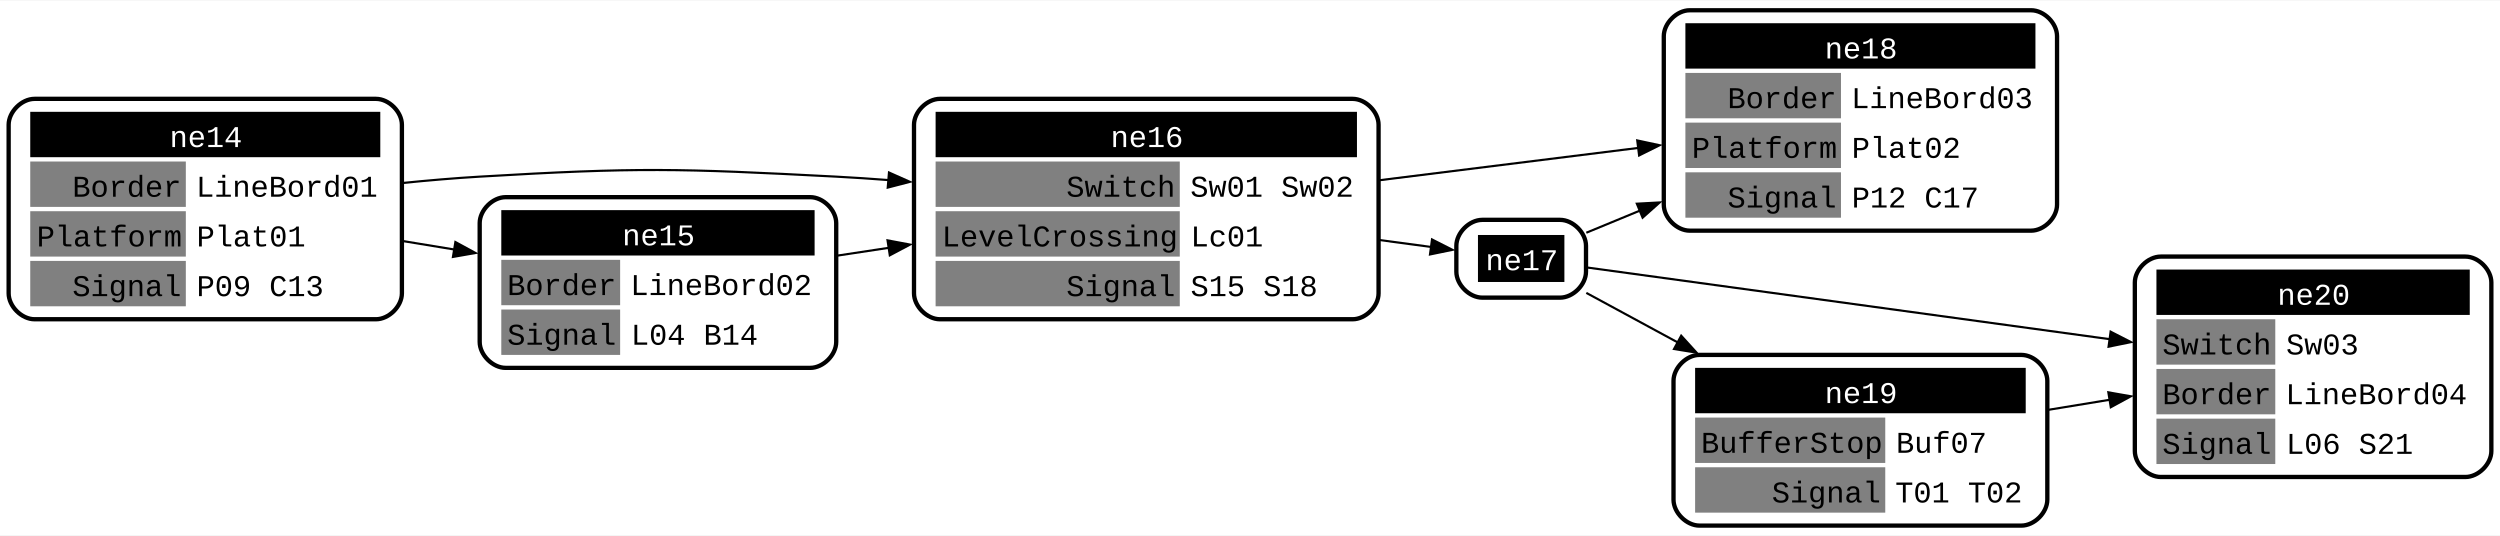
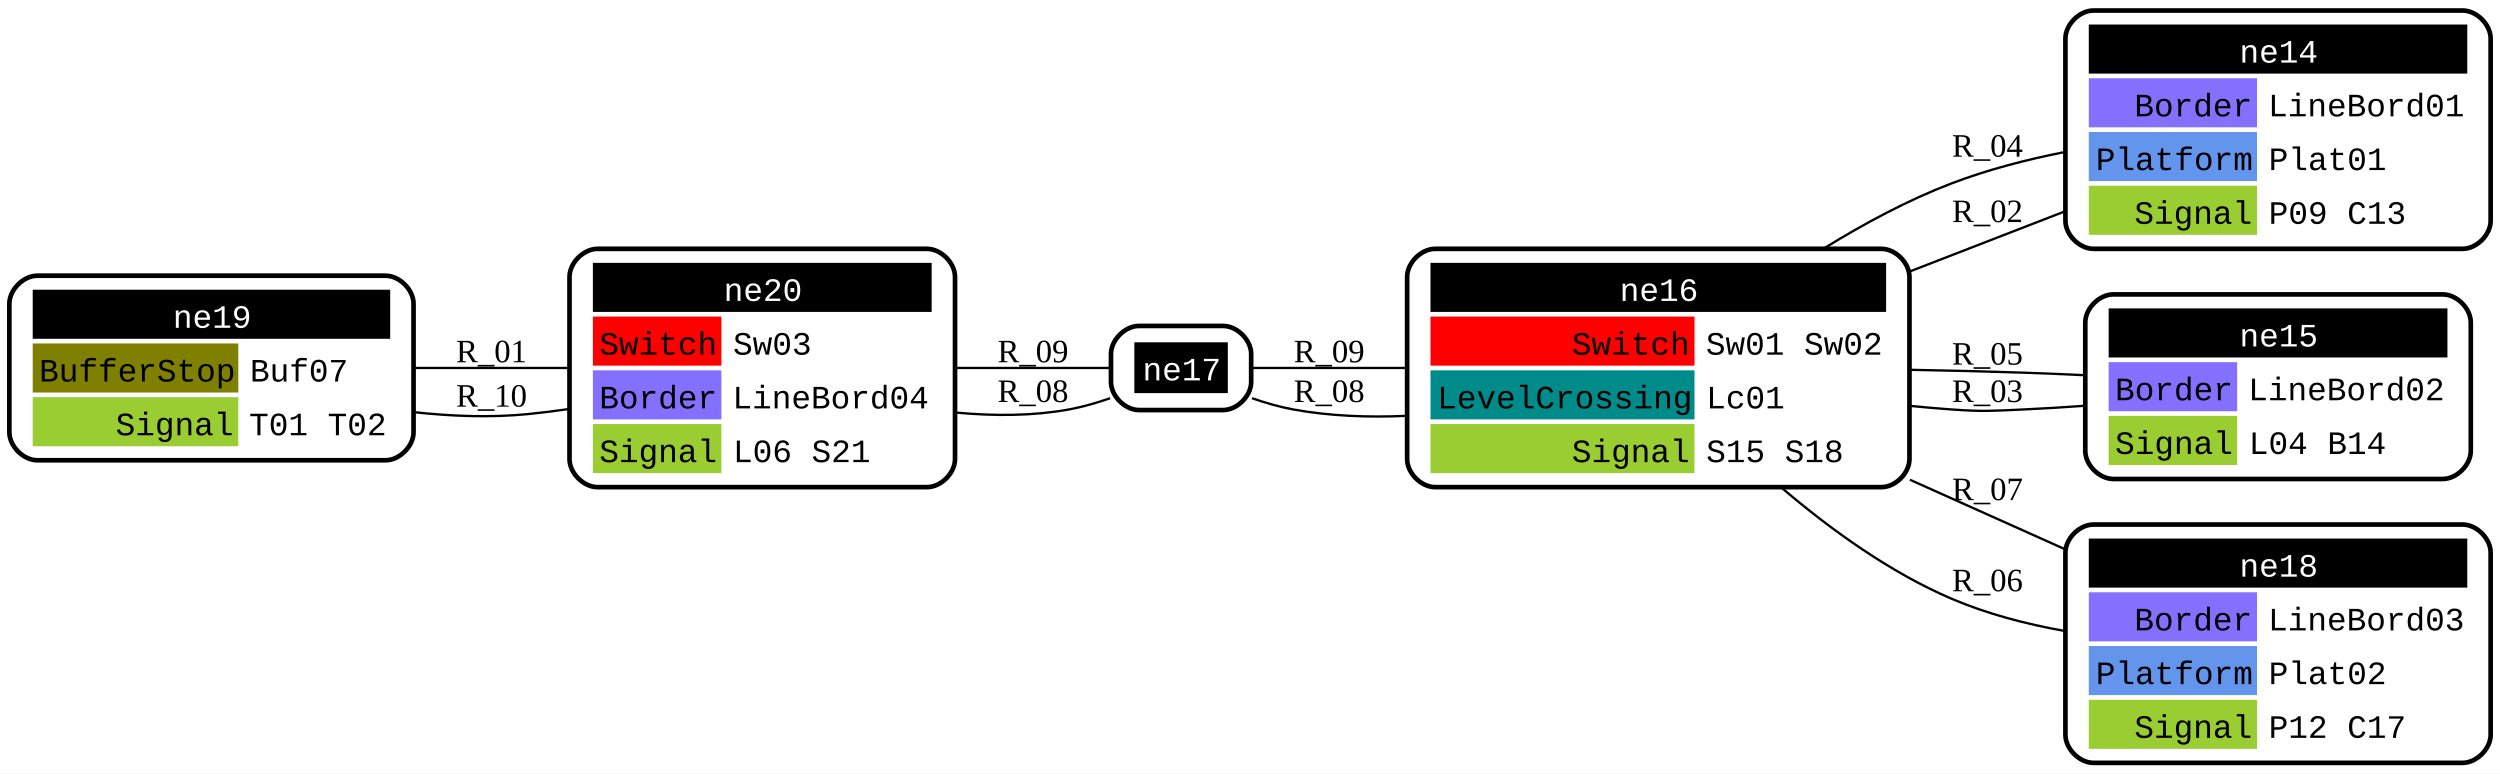
- <svg xmlns="http://www.w3.org/2000/svg" width="1157pt" height="248pt" viewBox="0.00 0.00 1157.00 247.50">
-   <g id="graph0" class="graph" transform="scale(1 1) rotate(0) translate(4 243.5)">
-     <polygon fill="white" stroke="none" points="-4,4 -4,-243.5 1153,-243.5 1153,4 -4,4" />
+ <svg xmlns="http://www.w3.org/2000/svg" width="1070pt" height="331pt" viewBox="0.00 0.00 1070.00 331.00">
+   <g id="graph0" class="graph" transform="scale(1 1) rotate(0) translate(4 327)">
+     <polygon fill="white" stroke="none" points="-4,4 -4,-327 1066,-327 1066,4 -4,4" />
    <g id="node1" class="node">
-       <path fill="white" stroke="black" stroke-width="2" d="M12,-96C12,-96 170,-96 170,-96 176,-96 182,-102 182,-108 182,-108 182,-186 182,-186 182,-192 176,-198 170,-198 170,-198 12,-198 12,-198 6,-198 0,-192 0,-186 0,-186 0,-108 0,-108 0,-102 6,-96 12,-96" />
-       <polygon fill="white" stroke="none" points="8,-100 8,-194 174,-194 174,-100 8,-100" />
-       <polygon fill="black" stroke="none" points="10,-171 10,-192 172,-192 172,-171 10,-171" />
-       <text text-anchor="start" x="74.5" y="-175.7" font-family="Courier New" font-size="14.00" fill="white">ne14</text>
-       <polygon fill="grey" stroke="none" points="10,-148 10,-169 82,-169 82,-148 10,-148" />
-       <text text-anchor="start" x="29.5" y="-152.7" font-family="Courier New" font-size="14.00">Border</text>
-       <text text-anchor="start" x="86.75" y="-152.7" font-family="Courier New" font-size="14.00">LineBord01</text>
-       <polygon fill="grey" stroke="none" points="10,-125 10,-146 82,-146 82,-125 10,-125" />
-       <text text-anchor="start" x="13" y="-129.7" font-family="Courier New" font-size="14.00">Platform</text>
-       <text text-anchor="start" x="87" y="-129.7" font-family="Courier New" font-size="14.00">Plat01</text>
-       <polygon fill="grey" stroke="none" points="10,-102 10,-123 82,-123 82,-102 10,-102" />
-       <text text-anchor="start" x="29.5" y="-106.7" font-family="Courier New" font-size="14.00">Signal</text>
-       <text text-anchor="start" x="87" y="-106.7" font-family="Courier New" font-size="14.00">P09 C13</text>
+       <path fill="white" stroke="black" stroke-width="2" d="M12,-130C12,-130 161,-130 161,-130 167,-130 173,-136 173,-142 173,-142 173,-197 173,-197 173,-203 167,-209 161,-209 161,-209 12,-209 12,-209 6,-209 0,-203 0,-197 0,-197 0,-142 0,-142 0,-136 6,-130 12,-130" />
+       <polygon fill="white" stroke="none" points="8,-134 8,-205 165,-205 165,-134 8,-134" />
+       <polygon fill="black" stroke="none" points="10,-182 10,-203 163,-203 163,-182 10,-182" />
+       <text text-anchor="start" x="70" y="-186.7" font-family="Courier New" font-size="14.00" fill="white">ne19</text>
+       <polygon fill="olive" stroke="none" points="10,-159 10,-180 98,-180 98,-159 10,-159" />
+       <text text-anchor="start" x="12.75" y="-163.7" font-family="Courier New" font-size="14.00">BufferStop</text>
+       <text text-anchor="start" x="103" y="-163.7" font-family="Courier New" font-size="14.00">Buf07</text>
+       <polygon fill="yellowgreen" stroke="none" points="10,-136 10,-157 98,-157 98,-136 10,-136" />
+       <text text-anchor="start" x="45.5" y="-140.7" font-family="Courier New" font-size="14.00">Signal</text>
+       <text text-anchor="start" x="102.62" y="-140.7" font-family="Courier New" font-size="14.00">T01 T02</text>
    </g>
    <g id="node2" class="node">
-       <path fill="white" stroke="black" stroke-width="2" d="M431,-96C431,-96 622,-96 622,-96 628,-96 634,-102 634,-108 634,-108 634,-186 634,-186 634,-192 628,-198 622,-198 622,-198 431,-198 431,-198 425,-198 419,-192 419,-186 419,-186 419,-108 419,-108 419,-102 425,-96 431,-96" />
-       <polygon fill="white" stroke="none" points="427,-100 427,-194 626,-194 626,-100 427,-100" />
-       <polygon fill="black" stroke="none" points="429,-171 429,-192 624,-192 624,-171 429,-171" />
-       <text text-anchor="start" x="510" y="-175.7" font-family="Courier New" font-size="14.00" fill="white">ne16</text>
-       <polygon fill="grey" stroke="none" points="429,-148 429,-169 542,-169 542,-148 429,-148" />
-       <text text-anchor="start" x="489.5" y="-152.7" font-family="Courier New" font-size="14.00">Switch</text>
-       <text text-anchor="start" x="546.88" y="-152.7" font-family="Courier New" font-size="14.00">Sw01 Sw02</text>
-       <polygon fill="grey" stroke="none" points="429,-125 429,-146 542,-146 542,-125 429,-125" />
-       <text text-anchor="start" x="431.88" y="-129.7" font-family="Courier New" font-size="14.00">LevelCrossing</text>
-       <text text-anchor="start" x="547" y="-129.7" font-family="Courier New" font-size="14.00">Lc01</text>
-       <polygon fill="grey" stroke="none" points="429,-102 429,-123 542,-123 542,-102 429,-102" />
-       <text text-anchor="start" x="489.5" y="-106.7" font-family="Courier New" font-size="14.00">Signal</text>
-       <text text-anchor="start" x="547" y="-106.7" font-family="Courier New" font-size="14.00">S15 S18</text>
+       <path fill="white" stroke="black" stroke-width="2" d="M251.75,-118.5C251.75,-118.5 392.75,-118.5 392.75,-118.5 398.75,-118.5 404.75,-124.5 404.75,-130.5 404.75,-130.5 404.75,-208.5 404.75,-208.5 404.75,-214.5 398.75,-220.5 392.75,-220.5 392.75,-220.5 251.75,-220.5 251.75,-220.5 245.75,-220.5 239.75,-214.5 239.75,-208.5 239.75,-208.5 239.75,-130.5 239.75,-130.5 239.75,-124.5 245.75,-118.5 251.75,-118.5" />
+       <polygon fill="white" stroke="none" points="247.75,-122.5 247.75,-216.5 396.75,-216.5 396.75,-122.5 247.75,-122.5" />
+       <polygon fill="black" stroke="none" points="249.75,-193.5 249.75,-214.5 394.75,-214.5 394.75,-193.5 249.75,-193.5" />
+       <text text-anchor="start" x="305.75" y="-198.2" font-family="Courier New" font-size="14.00" fill="white">ne20</text>
+       <polygon fill="red" stroke="none" points="249.75,-170.5 249.75,-191.5 304.75,-191.5 304.75,-170.5 249.75,-170.5" />
+       <text text-anchor="start" x="252.5" y="-175.2" font-family="Courier New" font-size="14.00">Switch</text>
+       <text text-anchor="start" x="309.75" y="-175.2" font-family="Courier New" font-size="14.00">Sw03</text>
+       <polygon fill="#8470ff" stroke="none" points="249.75,-147.5 249.75,-168.5 304.75,-168.5 304.75,-147.5 249.75,-147.5" />
+       <text text-anchor="start" x="252.5" y="-152.2" font-family="Courier New" font-size="14.00">Border</text>
+       <text text-anchor="start" x="309.5" y="-152.2" font-family="Courier New" font-size="14.00">LineBord04</text>
+       <polygon fill="yellowgreen" stroke="none" points="249.75,-124.5 249.75,-145.5 304.75,-145.5 304.75,-124.5 249.75,-124.5" />
+       <text text-anchor="start" x="252.5" y="-129.2" font-family="Courier New" font-size="14.00">Signal</text>
+       <text text-anchor="start" x="309.75" y="-129.2" font-family="Courier New" font-size="14.00">L06 S21</text>
    </g>
    <g id="edge1" class="edge">
-       <path fill="none" stroke="black" d="M182.39,-159.07C194.35,-160.28 206.45,-161.32 218,-162 291.2,-166.34 309.77,-165.84 383,-162 390.94,-161.58 399.12,-161.04 407.36,-160.4" />
-       <polygon fill="black" stroke="black" points="407.42,-163.91 417.1,-159.6 406.84,-156.93 407.42,-163.91" />
+       <path fill="none" stroke="black" d="M173.21,-169.5C194.84,-169.5 218.01,-169.5 239.44,-169.5" />
+       <text text-anchor="middle" x="206.38" y="-171.95" font-family="Times New Roman,serif" font-size="14.00">R_01</text>
+     </g>
+     <g id="edge12" class="edge">
+       <path fill="none" stroke="black" d="M239.45,-151.94C233.48,-151.07 227.53,-150.32 221.75,-149.75 206.04,-148.21 189.36,-148.82 173.29,-150.58" />
+       <text text-anchor="middle" x="206.38" y="-152.95" font-family="Times New Roman,serif" font-size="14.00">R_10</text>
+     </g>
+     <g id="node7" class="node">
+       <path fill="white" stroke="black" stroke-width="2" d="M483.5,-151.5C483.5,-151.5 519.5,-151.5 519.5,-151.5 525.5,-151.5 531.5,-157.5 531.5,-163.5 531.5,-163.5 531.5,-175.5 531.5,-175.5 531.5,-181.5 525.5,-187.5 519.5,-187.5 519.5,-187.5 483.5,-187.5 483.5,-187.5 477.5,-187.5 471.5,-181.5 471.5,-175.5 471.5,-175.5 471.5,-163.5 471.5,-163.5 471.5,-157.5 477.5,-151.5 483.5,-151.5" />
+       <polygon fill="white" stroke="none" points="479.5,-156.75 479.5,-182.5 523.5,-182.5 523.5,-156.75 479.5,-156.75" />
+       <polygon fill="black" stroke="none" points="481.5,-158.75 481.5,-180.5 521.5,-180.5 521.5,-158.75 481.5,-158.75" />
+       <text text-anchor="start" x="485" y="-164.2" font-family="Courier New" font-size="14.00" fill="white">ne17</text>
+     </g>
+     <g id="edge10" class="edge">
+       <path fill="none" stroke="black" d="M405.13,-169.5C428.71,-169.5 452.94,-169.5 471.07,-169.5" />
+       <text text-anchor="middle" x="438.12" y="-171.95" font-family="Times New Roman,serif" font-size="14.00">R_09</text>
    </g>
    <g id="node3" class="node">
-       <path fill="white" stroke="black" stroke-width="2" d="M230,-73.5C230,-73.5 371,-73.5 371,-73.5 377,-73.5 383,-79.5 383,-85.5 383,-85.5 383,-140.5 383,-140.5 383,-146.5 377,-152.5 371,-152.5 371,-152.5 230,-152.5 230,-152.5 224,-152.5 218,-146.5 218,-140.5 218,-140.5 218,-85.5 218,-85.5 218,-79.5 224,-73.5 230,-73.5" />
-       <polygon fill="white" stroke="none" points="226,-77.5 226,-148.5 375,-148.5 375,-77.5 226,-77.5" />
-       <polygon fill="black" stroke="none" points="228,-125.5 228,-146.5 373,-146.5 373,-125.5 228,-125.5" />
-       <text text-anchor="start" x="284" y="-130.2" font-family="Courier New" font-size="14.00" fill="white">ne15</text>
-       <polygon fill="grey" stroke="none" points="228,-102.5 228,-123.5 283,-123.5 283,-102.5 228,-102.5" />
-       <text text-anchor="start" x="230.75" y="-107.2" font-family="Courier New" font-size="14.00">Border</text>
-       <text text-anchor="start" x="287.75" y="-107.2" font-family="Courier New" font-size="14.00">LineBord02</text>
-       <polygon fill="grey" stroke="none" points="228,-79.5 228,-100.5 283,-100.5 283,-79.5 228,-79.5" />
-       <text text-anchor="start" x="230.75" y="-84.2" font-family="Courier New" font-size="14.00">Signal</text>
-       <text text-anchor="start" x="288" y="-84.2" font-family="Courier New" font-size="14.00">L04 B14</text>
+       <path fill="white" stroke="black" stroke-width="2" d="M892,-220.5C892,-220.5 1050,-220.5 1050,-220.5 1056,-220.5 1062,-226.5 1062,-232.5 1062,-232.5 1062,-310.5 1062,-310.5 1062,-316.5 1056,-322.5 1050,-322.5 1050,-322.5 892,-322.5 892,-322.5 886,-322.5 880,-316.5 880,-310.5 880,-310.5 880,-232.5 880,-232.5 880,-226.5 886,-220.5 892,-220.5" />
+       <polygon fill="white" stroke="none" points="888,-224.5 888,-318.5 1054,-318.5 1054,-224.5 888,-224.5" />
+       <polygon fill="black" stroke="none" points="890,-295.5 890,-316.5 1052,-316.5 1052,-295.5 890,-295.5" />
+       <text text-anchor="start" x="954.5" y="-300.2" font-family="Courier New" font-size="14.00" fill="white">ne14</text>
+       <polygon fill="#8470ff" stroke="none" points="890,-272.5 890,-293.5 962,-293.5 962,-272.5 890,-272.5" />
+       <text text-anchor="start" x="909.5" y="-277.2" font-family="Courier New" font-size="14.00">Border</text>
+       <text text-anchor="start" x="966.75" y="-277.2" font-family="Courier New" font-size="14.00">LineBord01</text>
+       <polygon fill="cornflowerblue" stroke="none" points="890,-249.5 890,-270.5 962,-270.5 962,-249.5 890,-249.5" />
+       <text text-anchor="start" x="893" y="-254.2" font-family="Courier New" font-size="14.00">Platform</text>
+       <text text-anchor="start" x="967" y="-254.2" font-family="Courier New" font-size="14.00">Plat01</text>
+       <polygon fill="yellowgreen" stroke="none" points="890,-226.5 890,-247.5 962,-247.5 962,-226.5 890,-226.5" />
+       <text text-anchor="start" x="909.5" y="-231.2" font-family="Courier New" font-size="14.00">Signal</text>
+       <text text-anchor="start" x="967" y="-231.2" font-family="Courier New" font-size="14.00">P09 C13</text>
+     </g>
+     <g id="node4" class="node">
+       <path fill="white" stroke="black" stroke-width="2" d="M610.25,-118.5C610.25,-118.5 801.25,-118.5 801.25,-118.5 807.25,-118.5 813.25,-124.5 813.25,-130.5 813.25,-130.5 813.25,-208.5 813.25,-208.5 813.25,-214.5 807.25,-220.5 801.25,-220.5 801.25,-220.5 610.25,-220.5 610.25,-220.5 604.25,-220.5 598.25,-214.5 598.25,-208.5 598.25,-208.5 598.25,-130.5 598.25,-130.5 598.25,-124.5 604.25,-118.5 610.25,-118.5" />
+       <polygon fill="white" stroke="none" points="606.25,-122.5 606.25,-216.5 805.25,-216.5 805.25,-122.5 606.25,-122.5" />
+       <polygon fill="black" stroke="none" points="608.25,-193.5 608.25,-214.5 803.25,-214.5 803.25,-193.5 608.25,-193.5" />
+       <text text-anchor="start" x="689.25" y="-198.2" font-family="Courier New" font-size="14.00" fill="white">ne16</text>
+       <polygon fill="red" stroke="none" points="608.25,-170.5 608.25,-191.5 721.25,-191.5 721.25,-170.5 608.25,-170.5" />
+       <text text-anchor="start" x="668.75" y="-175.2" font-family="Courier New" font-size="14.00">Switch</text>
+       <text text-anchor="start" x="726.12" y="-175.2" font-family="Courier New" font-size="14.00">Sw01 Sw02</text>
+       <polygon fill="darkcyan" stroke="none" points="608.25,-147.5 608.25,-168.5 721.25,-168.5 721.25,-147.5 608.25,-147.5" />
+       <text text-anchor="start" x="611.12" y="-152.2" font-family="Courier New" font-size="14.00">LevelCrossing</text>
+       <text text-anchor="start" x="726.25" y="-152.2" font-family="Courier New" font-size="14.00">Lc01</text>
+       <polygon fill="yellowgreen" stroke="none" points="608.25,-124.5 608.25,-145.5 721.25,-145.5 721.25,-124.5 608.25,-124.5" />
+       <text text-anchor="start" x="668.75" y="-129.2" font-family="Courier New" font-size="14.00">Signal</text>
+       <text text-anchor="start" x="726.25" y="-129.2" font-family="Courier New" font-size="14.00">S15 S18</text>
    </g>
    <g id="edge2" class="edge">
-       <path fill="none" stroke="black" d="M182.41,-132.19C190.35,-130.88 198.4,-129.57 206.36,-128.26" />
-       <polygon fill="black" stroke="black" points="206.75,-131.74 216.06,-126.67 205.62,-124.84 206.75,-131.74" />
-     </g>
-     <g id="node4" class="node">
-       <path fill="white" stroke="black" stroke-width="2" d="M778,-137C778,-137 936,-137 936,-137 942,-137 948,-143 948,-149 948,-149 948,-227 948,-227 948,-233 942,-239 936,-239 936,-239 778,-239 778,-239 772,-239 766,-233 766,-227 766,-227 766,-149 766,-149 766,-143 772,-137 778,-137" />
-       <polygon fill="white" stroke="none" points="774,-141 774,-235 940,-235 940,-141 774,-141" />
-       <polygon fill="black" stroke="none" points="776,-212 776,-233 938,-233 938,-212 776,-212" />
-       <text text-anchor="start" x="840.5" y="-216.7" font-family="Courier New" font-size="14.00" fill="white">ne18</text>
-       <polygon fill="grey" stroke="none" points="776,-189 776,-210 848,-210 848,-189 776,-189" />
-       <text text-anchor="start" x="795.5" y="-193.7" font-family="Courier New" font-size="14.00">Border</text>
-       <text text-anchor="start" x="852.75" y="-193.7" font-family="Courier New" font-size="14.00">LineBord03</text>
-       <polygon fill="grey" stroke="none" points="776,-166 776,-187 848,-187 848,-166 776,-166" />
-       <text text-anchor="start" x="779" y="-170.7" font-family="Courier New" font-size="14.00">Platform</text>
-       <text text-anchor="start" x="853" y="-170.7" font-family="Courier New" font-size="14.00">Plat02</text>
-       <polygon fill="grey" stroke="none" points="776,-143 776,-164 848,-164 848,-143 776,-143" />
-       <text text-anchor="start" x="795.5" y="-147.7" font-family="Courier New" font-size="14.00">Signal</text>
-       <text text-anchor="start" x="853" y="-147.7" font-family="Courier New" font-size="14.00">P12 C17</text>
+       <path fill="none" stroke="black" d="M879.61,-236.48C858.3,-228.22 835.39,-219.34 813.44,-210.84" />
+       <text text-anchor="middle" x="846.62" y="-231.95" font-family="Times New Roman,serif" font-size="14.00">R_02</text>
    </g>
    <g id="edge4" class="edge">
-       <path fill="none" stroke="black" d="M634.15,-160.31C672.78,-165.13 716.26,-170.56 754.43,-175.32" />
-       <polygon fill="black" stroke="black" points="753.71,-178.76 764.07,-176.53 754.58,-171.81 753.71,-178.76" />
+       <path fill="none" stroke="black" d="M776.9,-220.84C793.99,-231.39 812.72,-241.42 831.25,-248.5 846.53,-254.34 863.32,-258.69 879.78,-261.95" />
+       <text text-anchor="middle" x="846.62" y="-259.95" font-family="Times New Roman,serif" font-size="14.00">R_04</text>
    </g>
    <g id="node5" class="node">
-       <path fill="white" stroke="black" stroke-width="2" d="M682,-106C682,-106 718,-106 718,-106 724,-106 730,-112 730,-118 730,-118 730,-130 730,-130 730,-136 724,-142 718,-142 718,-142 682,-142 682,-142 676,-142 670,-136 670,-130 670,-130 670,-118 670,-118 670,-112 676,-106 682,-106" />
-       <polygon fill="white" stroke="none" points="678,-111.25 678,-137 722,-137 722,-111.25 678,-111.25" />
-       <polygon fill="black" stroke="none" points="680,-113.25 680,-135 720,-135 720,-113.25 680,-113.25" />
-       <text text-anchor="start" x="683.5" y="-118.7" font-family="Courier New" font-size="14.00" fill="white">ne17</text>
+       <path fill="white" stroke="black" stroke-width="2" d="M900.5,-122C900.5,-122 1041.5,-122 1041.5,-122 1047.5,-122 1053.5,-128 1053.5,-134 1053.5,-134 1053.5,-189 1053.5,-189 1053.5,-195 1047.5,-201 1041.5,-201 1041.5,-201 900.5,-201 900.5,-201 894.5,-201 888.5,-195 888.5,-189 888.5,-189 888.5,-134 888.5,-134 888.5,-128 894.5,-122 900.5,-122" />
+       <polygon fill="white" stroke="none" points="896.5,-126 896.5,-197 1045.5,-197 1045.5,-126 896.5,-126" />
+       <polygon fill="black" stroke="none" points="898.5,-174 898.5,-195 1043.5,-195 1043.5,-174 898.5,-174" />
+       <text text-anchor="start" x="954.5" y="-178.7" font-family="Courier New" font-size="14.00" fill="white">ne15</text>
+       <polygon fill="#8470ff" stroke="none" points="898.5,-151 898.5,-172 953.5,-172 953.5,-151 898.5,-151" />
+       <text text-anchor="start" x="901.25" y="-155.7" font-family="Courier New" font-size="14.00">Border</text>
+       <text text-anchor="start" x="958.25" y="-155.7" font-family="Courier New" font-size="14.00">LineBord02</text>
+       <polygon fill="yellowgreen" stroke="none" points="898.5,-128 898.5,-149 953.5,-149 953.5,-128 898.5,-128" />
+       <text text-anchor="start" x="901.25" y="-132.7" font-family="Courier New" font-size="14.00">Signal</text>
+       <text text-anchor="start" x="958.5" y="-132.7" font-family="Courier New" font-size="14.00">L04 B14</text>
    </g>
    <g id="edge5" class="edge">
-       <path fill="none" stroke="black" d="M634.16,-132.7C642.66,-131.56 650.86,-130.46 658.41,-129.44" />
-       <polygon fill="black" stroke="black" points="658.73,-132.93 668.18,-128.13 657.8,-125.99 658.73,-132.93" />
+       <path fill="none" stroke="black" d="M813.66,-168.72C829.86,-168.43 846.38,-168.03 862,-167.5 870.45,-167.21 879.26,-166.84 888.05,-166.42" />
+       <text text-anchor="middle" x="846.62" y="-170.95" font-family="Times New Roman,serif" font-size="14.00">R_05</text>
+     </g>
+     <g id="node6" class="node">
+       <path fill="white" stroke="black" stroke-width="2" d="M892,-0.5C892,-0.5 1050,-0.5 1050,-0.5 1056,-0.5 1062,-6.5 1062,-12.5 1062,-12.5 1062,-90.5 1062,-90.5 1062,-96.5 1056,-102.5 1050,-102.5 1050,-102.5 892,-102.5 892,-102.5 886,-102.5 880,-96.5 880,-90.5 880,-90.5 880,-12.5 880,-12.5 880,-6.5 886,-0.5 892,-0.5" />
+       <polygon fill="white" stroke="none" points="888,-4.5 888,-98.5 1054,-98.5 1054,-4.5 888,-4.5" />
+       <polygon fill="black" stroke="none" points="890,-75.5 890,-96.5 1052,-96.5 1052,-75.5 890,-75.5" />
+       <text text-anchor="start" x="954.5" y="-80.2" font-family="Courier New" font-size="14.00" fill="white">ne18</text>
+       <polygon fill="#8470ff" stroke="none" points="890,-52.5 890,-73.5 962,-73.5 962,-52.5 890,-52.5" />
+       <text text-anchor="start" x="909.5" y="-57.2" font-family="Courier New" font-size="14.00">Border</text>
+       <text text-anchor="start" x="966.75" y="-57.2" font-family="Courier New" font-size="14.00">LineBord03</text>
+       <polygon fill="cornflowerblue" stroke="none" points="890,-29.5 890,-50.5 962,-50.5 962,-29.5 890,-29.5" />
+       <text text-anchor="start" x="893" y="-34.2" font-family="Courier New" font-size="14.00">Platform</text>
+       <text text-anchor="start" x="967" y="-34.2" font-family="Courier New" font-size="14.00">Plat02</text>
+       <polygon fill="yellowgreen" stroke="none" points="890,-6.5 890,-27.5 962,-27.5 962,-6.5 890,-6.5" />
+       <text text-anchor="start" x="909.5" y="-11.2" font-family="Courier New" font-size="14.00">Signal</text>
+       <text text-anchor="start" x="967" y="-11.2" font-family="Courier New" font-size="14.00">P12 C17</text>
+     </g>
+     <g id="edge7" class="edge">
+       <path fill="none" stroke="black" d="M813.44,-121.67C835.39,-111.84 858.3,-101.57 879.61,-92.02" />
+       <text text-anchor="middle" x="846.62" y="-112.95" font-family="Times New Roman,serif" font-size="14.00">R_07</text>
+     </g>
+     <g id="edge8" class="edge">
+       <path fill="none" stroke="black" d="M597.99,-149.02C581.7,-148.28 565.11,-148.9 549.5,-151.75 543.67,-152.82 537.61,-154.57 531.87,-156.56" />
+       <text text-anchor="middle" x="564.88" y="-154.95" font-family="Times New Roman,serif" font-size="14.00">R_08</text>
    </g>
    <g id="edge3" class="edge">
-       <path fill="none" stroke="black" d="M383.32,-125.42C391.22,-126.62 399.35,-127.85 407.51,-129.09" />
-       <polygon fill="black" stroke="black" points="406.75,-132.51 417.16,-130.56 407.8,-125.59 406.75,-132.51" />
+       <path fill="none" stroke="black" d="M888.09,-153.32C879.29,-152.68 870.46,-152.13 862,-151.75 848.35,-151.13 844.88,-150.78 831.25,-151.75 825.48,-152.16 819.57,-152.67 813.61,-153.27" />
+       <text text-anchor="middle" x="846.62" y="-154.95" font-family="Times New Roman,serif" font-size="14.00">R_03</text>
    </g>
    <g id="edge6" class="edge">
-       <path fill="none" stroke="black" d="M730.15,-136.04C737.59,-139.11 746.02,-142.59 754.9,-146.26" />
-       <polygon fill="black" stroke="black" points="753.53,-149.48 764.11,-150.06 756.2,-143.01 753.53,-149.48" />
-     </g>
-     <g id="node6" class="node">
-       <path fill="white" stroke="black" stroke-width="2" d="M996,-23C996,-23 1137,-23 1137,-23 1143,-23 1149,-29 1149,-35 1149,-35 1149,-113 1149,-113 1149,-119 1143,-125 1137,-125 1137,-125 996,-125 996,-125 990,-125 984,-119 984,-113 984,-113 984,-35 984,-35 984,-29 990,-23 996,-23" />
-       <polygon fill="white" stroke="none" points="992,-27 992,-121 1141,-121 1141,-27 992,-27" />
-       <polygon fill="black" stroke="none" points="994,-98 994,-119 1139,-119 1139,-98 994,-98" />
-       <text text-anchor="start" x="1050" y="-102.7" font-family="Courier New" font-size="14.00" fill="white">ne20</text>
-       <polygon fill="grey" stroke="none" points="994,-75 994,-96 1049,-96 1049,-75 994,-75" />
-       <text text-anchor="start" x="996.75" y="-79.7" font-family="Courier New" font-size="14.00">Switch</text>
-       <text text-anchor="start" x="1054" y="-79.7" font-family="Courier New" font-size="14.00">Sw03</text>
-       <polygon fill="grey" stroke="none" points="994,-52 994,-73 1049,-73 1049,-52 994,-52" />
-       <text text-anchor="start" x="996.75" y="-56.7" font-family="Courier New" font-size="14.00">Border</text>
-       <text text-anchor="start" x="1053.75" y="-56.7" font-family="Courier New" font-size="14.00">LineBord04</text>
-       <polygon fill="grey" stroke="none" points="994,-29 994,-50 1049,-50 1049,-29 994,-29" />
-       <text text-anchor="start" x="996.75" y="-33.7" font-family="Courier New" font-size="14.00">Signal</text>
-       <text text-anchor="start" x="1054" y="-33.7" font-family="Courier New" font-size="14.00">L06 S21</text>
-     </g>
-     <g id="edge7" class="edge">
-       <path fill="none" stroke="black" d="M730.21,-119.99C782.17,-112.87 892.67,-97.71 972.65,-86.74" />
-       <polygon fill="black" stroke="black" points="972.79,-90.25 982.22,-85.42 971.84,-83.31 972.79,-90.25" />
-     </g>
-     <g id="node7" class="node">
-       <path fill="white" stroke="black" stroke-width="2" d="M782.5,-0.5C782.5,-0.5 931.5,-0.5 931.5,-0.5 937.5,-0.5 943.5,-6.5 943.5,-12.5 943.5,-12.5 943.5,-67.5 943.5,-67.5 943.5,-73.5 937.5,-79.5 931.5,-79.5 931.5,-79.5 782.5,-79.5 782.5,-79.5 776.5,-79.5 770.5,-73.5 770.5,-67.5 770.5,-67.5 770.5,-12.5 770.5,-12.5 770.5,-6.5 776.5,-0.5 782.5,-0.5" />
-       <polygon fill="white" stroke="none" points="778.5,-4.5 778.5,-75.5 935.5,-75.5 935.5,-4.5 778.5,-4.5" />
-       <polygon fill="black" stroke="none" points="780.5,-52.5 780.5,-73.5 933.5,-73.5 933.5,-52.5 780.5,-52.5" />
-       <text text-anchor="start" x="840.5" y="-57.2" font-family="Courier New" font-size="14.00" fill="white">ne19</text>
-       <polygon fill="grey" stroke="none" points="780.5,-29.5 780.5,-50.5 868.5,-50.5 868.5,-29.5 780.5,-29.5" />
-       <text text-anchor="start" x="783.25" y="-34.2" font-family="Courier New" font-size="14.00">BufferStop</text>
-       <text text-anchor="start" x="873.5" y="-34.2" font-family="Courier New" font-size="14.00">Buf07</text>
-       <polygon fill="grey" stroke="none" points="780.5,-6.5 780.5,-27.5 868.5,-27.5 868.5,-6.5 780.5,-6.5" />
-       <text text-anchor="start" x="816" y="-11.2" font-family="Courier New" font-size="14.00">Signal</text>
-       <text text-anchor="start" x="873.12" y="-11.2" font-family="Courier New" font-size="14.00">T01 T02</text>
-     </g>
-     <g id="edge8" class="edge">
-       <path fill="none" stroke="black" d="M730.15,-108.2C742.38,-101.57 757.29,-93.5 772.5,-85.25" />
-       <polygon fill="black" stroke="black" points="774.06,-88.39 781.19,-80.54 770.73,-82.23 774.06,-88.39" />
+       <path fill="none" stroke="black" d="M879.65,-56.94C863.12,-59.9 846.34,-64.29 831.25,-70.75 805,-81.98 779.62,-100.27 758.71,-118.08" />
+       <text text-anchor="middle" x="846.62" y="-73.95" font-family="Times New Roman,serif" font-size="14.00">R_06</text>
    </g>
    <g id="edge9" class="edge">
-       <path fill="none" stroke="black" d="M943.9,-54.07C953.35,-55.62 963.01,-57.21 972.55,-58.77" />
-       <polygon fill="black" stroke="black" points="971.74,-62.18 982.17,-60.35 972.87,-55.28 971.74,-62.18" />
+       <path fill="none" stroke="black" d="M471.13,-156.56C465.39,-154.57 459.33,-152.82 453.5,-151.75 437.9,-148.9 421.17,-148.91 405.07,-150.43" />
+       <text text-anchor="middle" x="438.12" y="-154.95" font-family="Times New Roman,serif" font-size="14.00">R_08</text>
+     </g>
+     <g id="edge11" class="edge">
+       <path fill="none" stroke="black" d="M531.91,-169.5C549.66,-169.5 573.48,-169.5 597.75,-169.5" />
+       <text text-anchor="middle" x="564.88" y="-171.95" font-family="Times New Roman,serif" font-size="14.00">R_09</text>
    </g>
  </g>
</svg>
